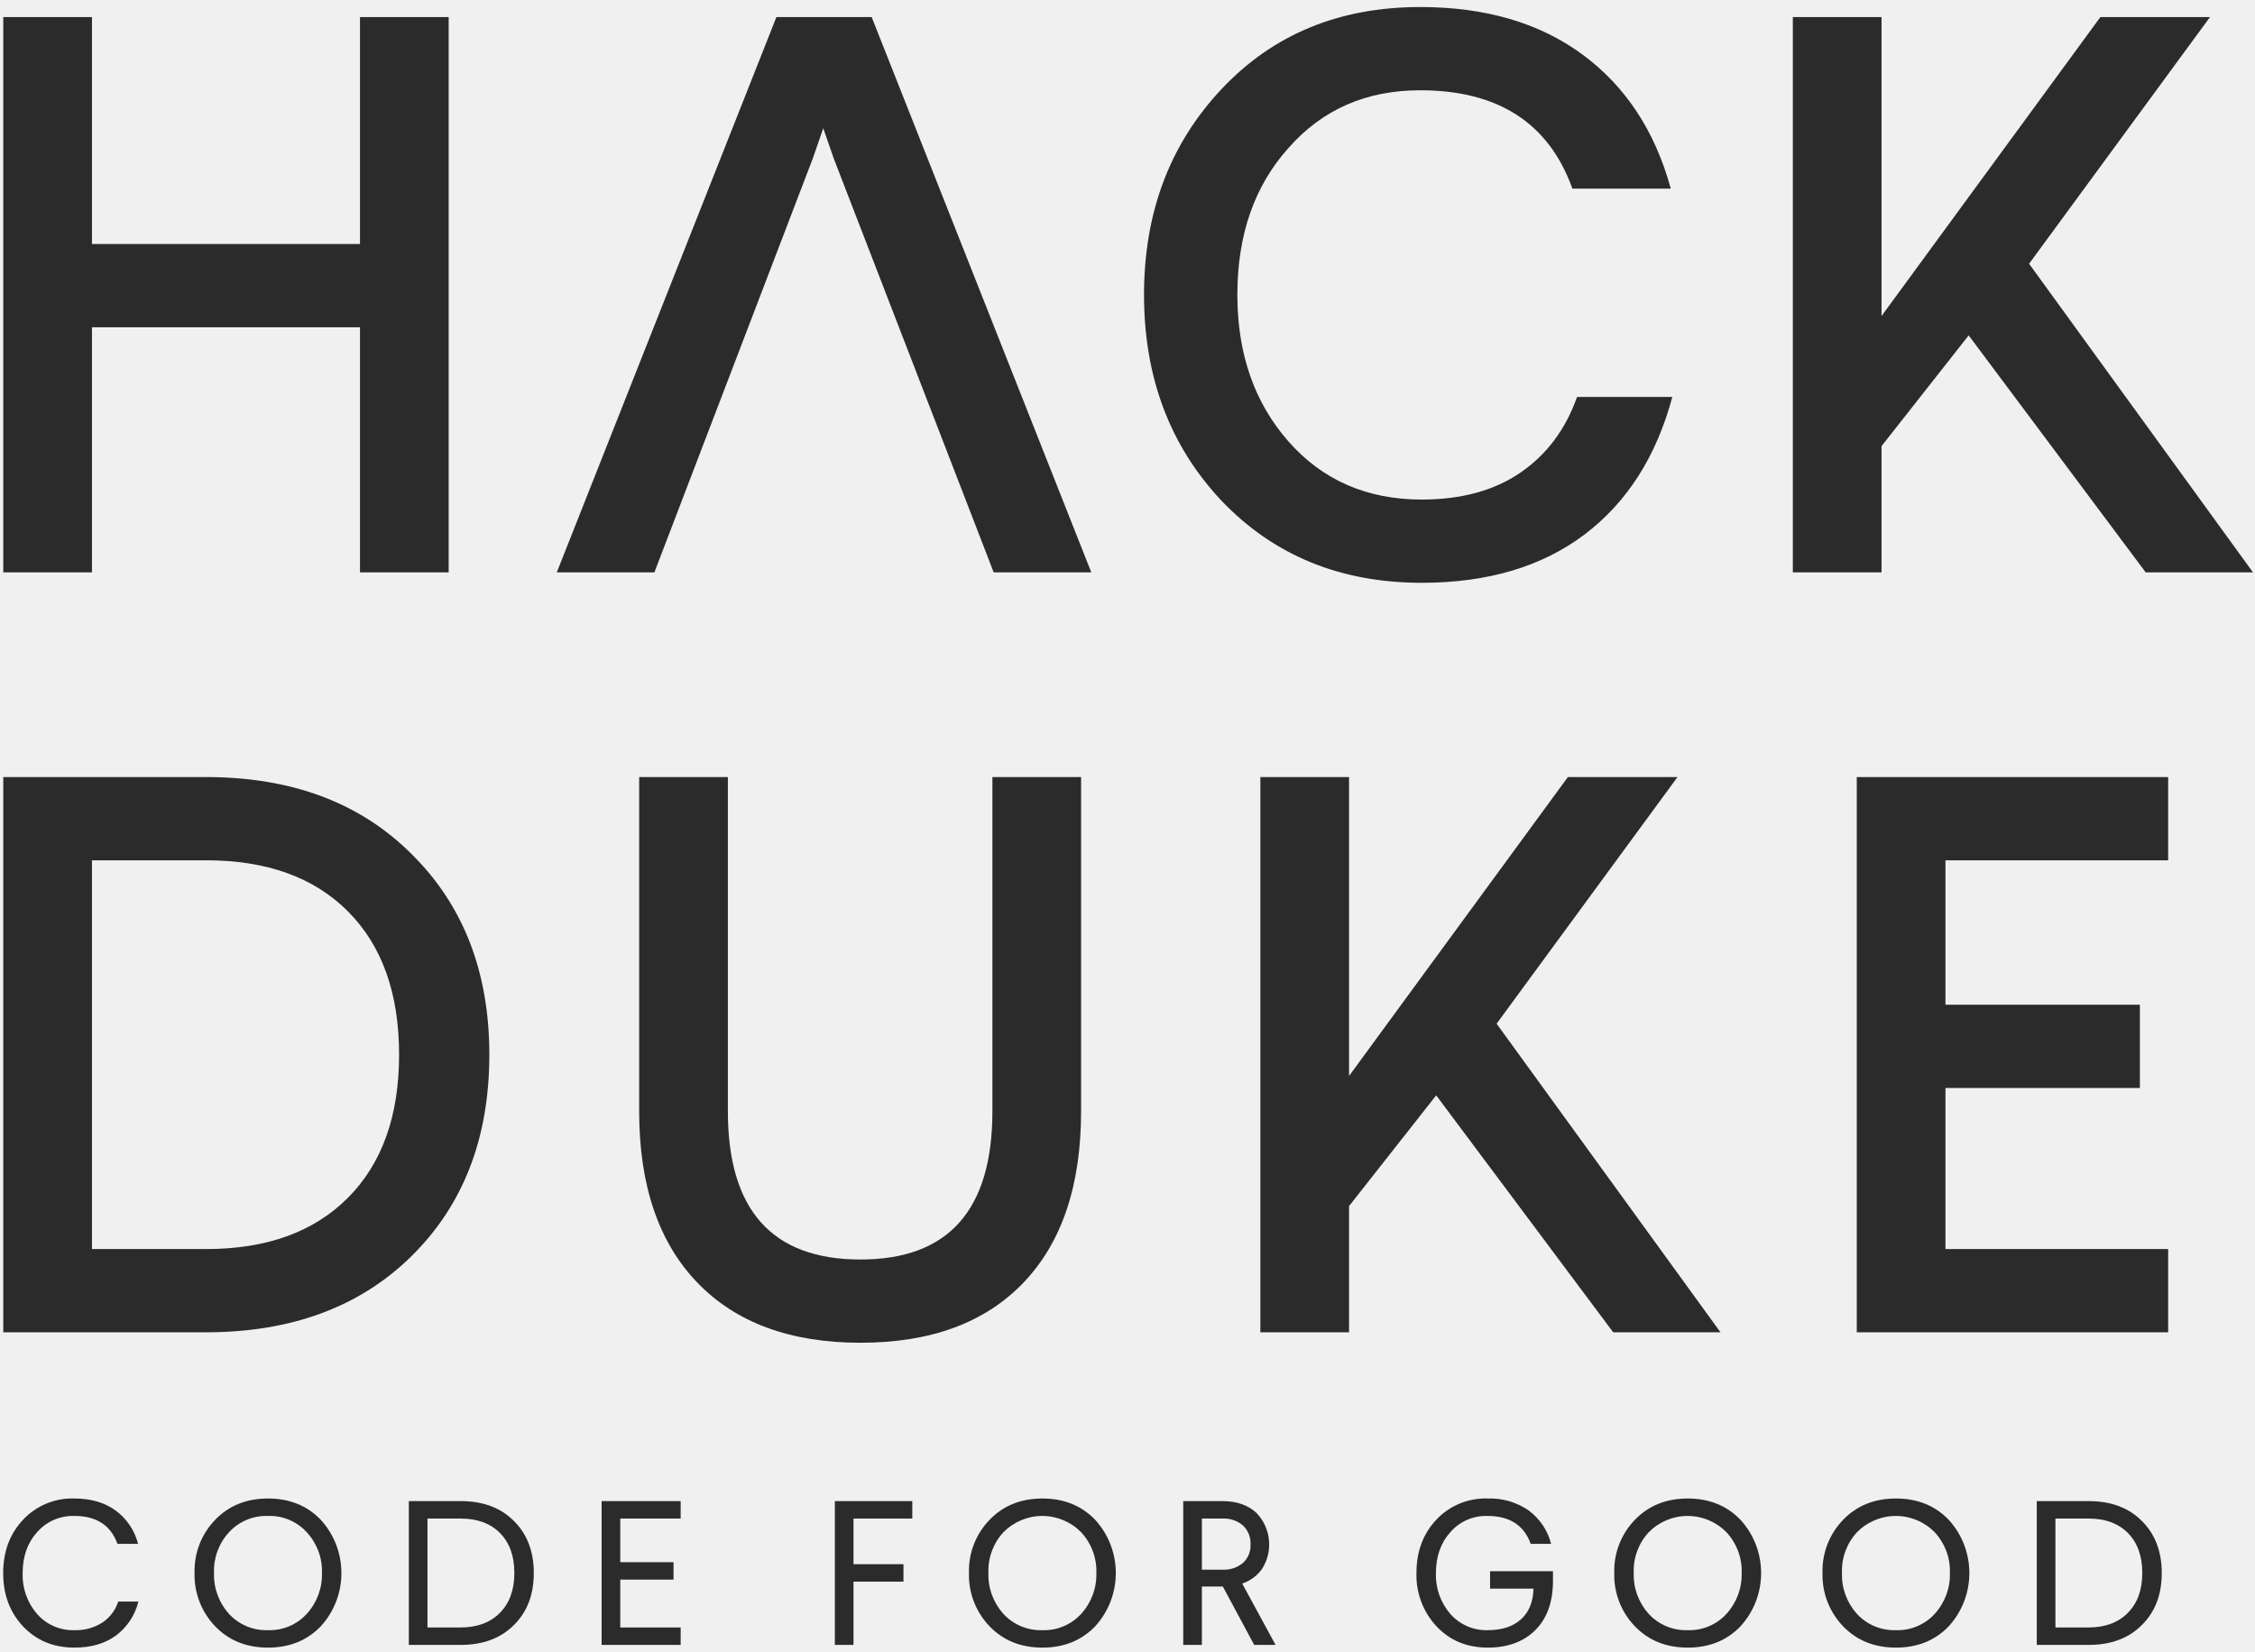
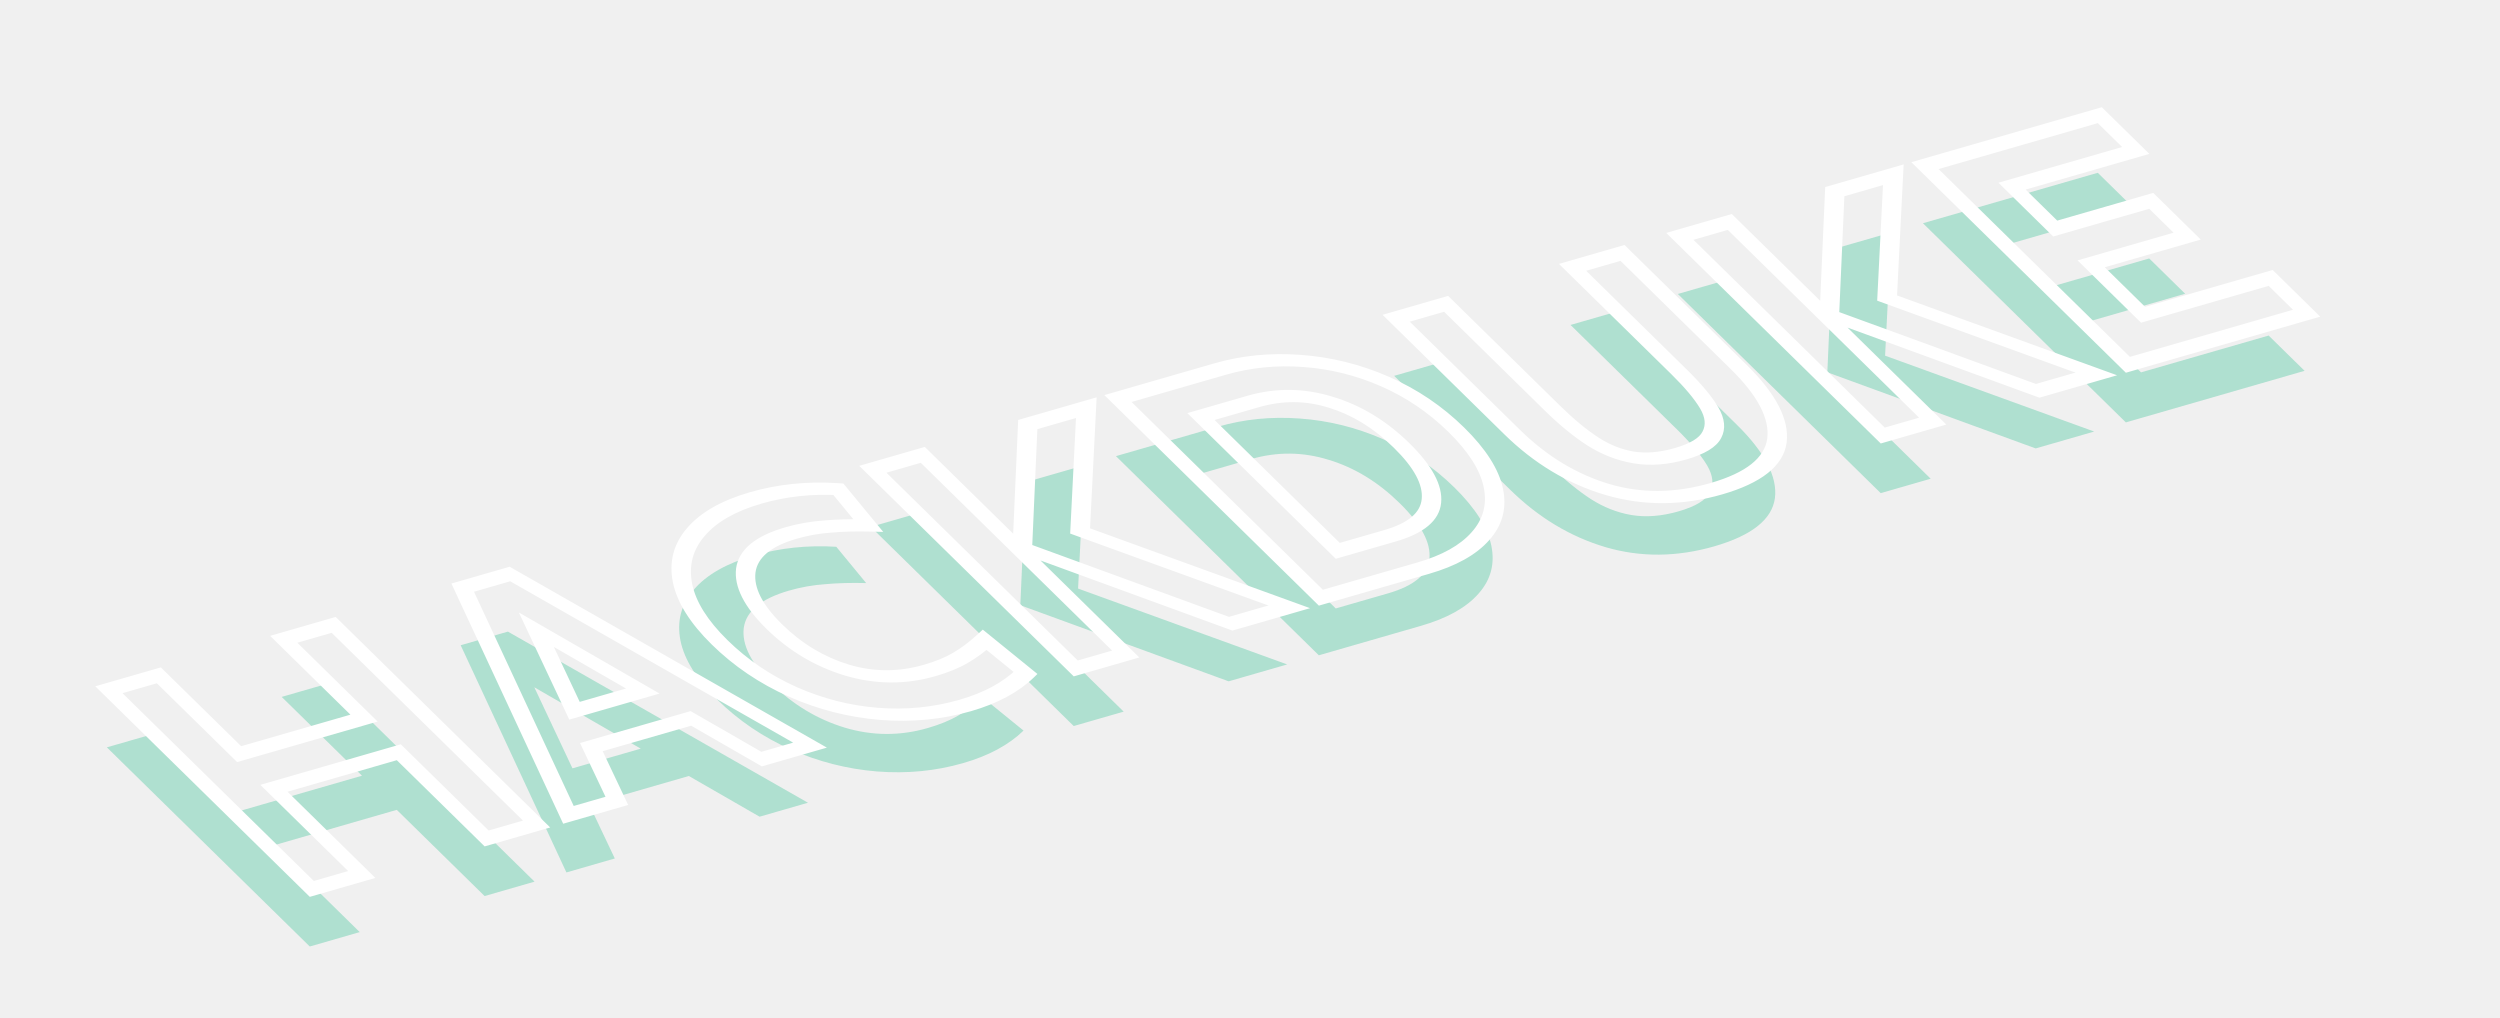
- <svg xmlns="http://www.w3.org/2000/svg" viewBox="0 0 711.397 521.31">
-   <defs>
-     <style>.a{fill:#2b2b2b;}</style>
-   </defs>
-   <path class="a" d="M7.297,513.25Q1,506.574,1,496.4t6.297-16.851a21.2,21.2,0,0,1,16.138-6.677q7.785,0,12.99,3.75a18.885,18.885,0,0,1,7.136,10.553H37.043q-3.165-8.796-13.544-8.797h-.064a14.989,14.989,0,0,0-11.74,5.126q-4.526,5.001-4.557,12.88a18.748,18.748,0,0,0,4.541,12.91,15.044,15.044,0,0,0,11.819,5.127,15.389,15.389,0,0,0,8.813-2.405,12.629,12.629,0,0,0,4.984-6.613h6.36a19.011,19.011,0,0,1-7.136,10.759q-5.205,3.766-13.021,3.766Q13.595,519.927,7.297,513.25Z" />
-   <path class="a" d="M61.379,496.321a23.114,23.114,0,0,1,6.55-16.771q6.456-6.677,16.645-6.677,10.094,0,16.582,6.677a24.949,24.949,0,0,1,0,33.701q-6.488,6.677-16.582,6.677-10.19,0-16.645-6.677A23.315,23.315,0,0,1,61.379,496.321Zm6.139.016a18.363,18.363,0,0,0,4.73,12.958,15.995,15.995,0,0,0,12.326,5.127,15.798,15.798,0,0,0,12.183-5.127,18.352,18.352,0,0,0,4.81-12.974,17.937,17.937,0,0,0-4.81-12.816,15.801,15.801,0,0,0-12.183-5.126,15.947,15.947,0,0,0-12.31,5.126A17.881,17.881,0,0,0,67.519,496.336Z" />
-   <path class="a" d="M128.974,519.073v-45.378h16.368q10.531,0,16.748,6.234,6.312,6.234,6.312,16.471T162.09,512.838q-6.249,6.236-16.748,6.234Zm5.886-5.506h10.443q7.847,0,12.404-4.604t4.557-12.578q0-8.038-4.525-12.61t-12.436-4.572H134.86Z" />
-   <path class="a" d="M189.796,519.073v-45.378h24.936v5.507h-19.05v13.765h16.803v5.506H195.682v15.095h19.05v5.506Z" />
-   <path class="a" d="M263.374,519.073v-45.378h24.429v5.507H269.26v14.397h15.759v5.506H269.26v19.968Z" />
-   <path class="a" d="M305.685,496.321a23.114,23.114,0,0,1,6.55-16.771q6.455-6.677,16.645-6.677,10.094,0,16.581,6.677a24.949,24.949,0,0,1,0,33.701q-6.488,6.677-16.581,6.677-10.19,0-16.645-6.677A23.315,23.315,0,0,1,305.685,496.321Zm6.139.016a18.364,18.364,0,0,0,4.731,12.958,15.995,15.995,0,0,0,12.326,5.127,15.798,15.798,0,0,0,12.183-5.127,18.353,18.353,0,0,0,4.81-12.974,17.938,17.938,0,0,0-4.81-12.816,17.191,17.191,0,0,0-24.493,0A17.881,17.881,0,0,0,311.824,496.336Z" />
-   <path class="a" d="M373.279,519.073v-45.378h12.329q6.779,0,10.784,3.734a14.353,14.353,0,0,1,1.768,17.642,12.443,12.443,0,0,1-6.274,4.636l10.519,19.366h-6.74l-9.886-18.417H379.165v18.417Zm5.886-23.733h6.486a9.354,9.354,0,0,0,6.472-2.136,7.394,7.394,0,0,0,2.389-5.807,7.738,7.738,0,0,0-2.389-6.013,9.228,9.228,0,0,0-6.472-2.183H379.165Z" />
-   <path class="a" d="M446.856,496.384q0-10.19,6.297-16.851a21.229,21.229,0,0,1,16.139-6.661,21.489,21.489,0,0,1,12.935,3.75,18.881,18.881,0,0,1,7.105,10.553h-6.433q-3.165-8.796-13.639-8.797h-.063a14.825,14.825,0,0,0-11.646,5.126q-4.525,5.001-4.557,12.88a18.751,18.751,0,0,0,4.541,12.91,15.118,15.118,0,0,0,11.883,5.127q6.551,0,10.363-3.37t4.003-9.73H470.083V495.814h19.841v3.038q0,9.905-5.48,15.474-5.544,5.571-15.024,5.602-9.905,0-16.202-6.677A23.615,23.615,0,0,1,446.856,496.384Z" />
-   <path class="a" d="M509.262,496.321a23.112,23.112,0,0,1,6.551-16.771q6.456-6.677,16.645-6.677,10.094,0,16.581,6.677a24.947,24.947,0,0,1,0,33.701q-6.486,6.677-16.581,6.677-10.189,0-16.645-6.677A23.313,23.313,0,0,1,509.262,496.321Zm6.139.016a18.362,18.362,0,0,0,4.731,12.958,15.992,15.992,0,0,0,12.325,5.127,15.796,15.796,0,0,0,12.183-5.127,18.349,18.349,0,0,0,4.811-12.974,17.934,17.934,0,0,0-4.811-12.816,17.191,17.191,0,0,0-24.492,0A17.883,17.883,0,0,0,515.4,496.336Z" />
-   <path class="a" d="M574.957,496.321a23.112,23.112,0,0,1,6.551-16.771q6.456-6.677,16.645-6.677,10.094,0,16.581,6.677a24.947,24.947,0,0,1,0,33.701q-6.486,6.677-16.581,6.677-10.189,0-16.645-6.677A23.313,23.313,0,0,1,574.957,496.321Zm6.139.016a18.362,18.362,0,0,0,4.731,12.958,15.992,15.992,0,0,0,12.325,5.127,15.796,15.796,0,0,0,12.183-5.127,18.349,18.349,0,0,0,4.81-12.974,17.934,17.934,0,0,0-4.81-12.816,17.191,17.191,0,0,0-24.492,0A17.883,17.883,0,0,0,581.096,496.336Z" />
-   <path class="a" d="M642.552,519.073v-45.378h16.367q10.531,0,16.748,6.234Q681.98,486.164,681.98,496.4t-6.312,16.439q-6.249,6.236-16.748,6.234Zm5.886-5.506H658.88q7.847,0,12.404-4.604t4.557-12.578q0-8.038-4.525-12.61T658.88,479.202H648.438Z" />
-   <path class="a" d="M1.029,180.612V5.395H29.01V76.997h84.554V5.395h27.981V180.612H113.564V103.268H29.01v77.345Z" />
-   <path class="a" d="M263.019,49.994,259.72,40.463l-3.299,9.531L206.446,180.612H175.655L244.935,5.395h30.059l69.28,175.217H313.482Z" />
-   <path class="a" d="M360.911,93.003q0-38.976,24.561-65.004Q409.785,2.22,448.03,2.218q30.914,0,51.258,15.029,20.347,15.029,27.799,42.277H496.05Q484.932,28.49,448.03,28.488q-25.538,0-41.543,18.206-16.128,17.962-16.129,46.309,0,27.982,16.129,46.31T448.52,157.641q18.814,0,31.219-8.553,12.398-8.551,17.777-23.827h30.059q-7.576,28.225-27.736,43.438-20.162,15.212-51.318,15.212-38.37,0-63.049-25.781Q360.909,132.104,360.911,93.003Z" />
-   <path class="a" d="M565.595,180.612V5.395h27.982V99.724L662.612,5.395h34.579L640.13,83.228l70.624,97.384H676.908l-55.84-74.779-27.492,34.946v39.833Z" />
-   <path class="a" d="M1.029,420.426V245.209H64.954q40.622,0,64.899,24.315,24.519,24.193,24.521,63.294,0,39.346-24.521,63.537-24.399,24.073-64.899,24.071ZM29.01,394.156H65.055q28.592,0,44.721-16.19t16.129-45.148q0-28.959-16.068-45.148t-44.782-16.19H29.01Z" />
-   <path class="a" d="M201.642,350.657V245.209H229.623V350.657q0,46.8,41.849,46.798,41.605,0,41.605-46.798V245.209h27.981V350.657q0,35.07-18.15,54.068-18.151,19-51.435,19-33.283,0-51.558-19.061T201.642,350.657Z" />
-   <path class="a" d="M397.611,420.426V245.209h27.982v94.329l69.036-94.329H529.208l-57.062,77.834,70.624,97.384H508.925l-55.84-74.779-27.492,34.946v39.833Z" />
-   <path class="a" d="M585.762,420.426V245.209H684v26.27H613.742v45.576H675.08v26.27H613.742v50.83H684v26.27Z" />
+ <svg xmlns="http://www.w3.org/2000/svg" width="1231" height="501" viewBox="0 0 1231 501" fill="none">
+   <path d="M52.62 367.994L77.217 360.896L116.754 399.703L178.244 381.957L138.707 343.15L163.303 336.052L263.217 434.12L238.62 441.218L195.372 398.769L133.882 416.515L177.13 458.964L152.534 466.063L52.62 367.994ZM339.182 382.102L290.182 396.244L302.73 422.716L278.903 429.593L226.837 317.716L250.088 311.006L397.849 395.266L374.021 402.142L339.182 382.102ZM315.51 368.63L263.109 338.43L281.882 378.335L315.51 368.63ZM474.293 375.742C460.714 379.661 446.531 381.035 431.744 379.863C417.086 378.655 402.973 375.054 389.405 369.059C375.743 362.97 363.725 354.836 353.354 344.655C343.077 334.568 336.983 324.845 335.073 315.486C333.197 305.996 335.369 297.634 341.592 290.4C347.848 283.035 357.701 277.411 371.152 273.529C384.091 269.795 397.635 268.364 411.785 269.236L426.508 287.104C419.191 286.919 412.495 287.099 406.419 287.644C400.377 288.059 394.409 289.116 388.516 290.817C374.809 294.773 367.38 300.905 366.23 309.214C365.209 317.485 369.884 326.711 380.256 336.892C390.628 347.072 402.541 354.209 415.995 358.303C429.577 362.36 443.158 362.429 456.737 358.51C462.758 356.773 467.791 354.716 471.835 352.34C476.008 349.927 480.025 346.955 483.887 343.423L503.99 359.739C496.746 366.785 486.847 372.119 474.293 375.742ZM428.787 259.434L453.384 252.336L553.297 350.404L528.701 357.502L428.787 259.434ZM502.407 298.013L505.074 237.418L533.898 229.1L530.847 289.806L633.811 327.168L604.987 335.486L502.407 298.013ZM549.485 224.601L599.83 210.072C612.641 206.375 626.041 205.046 640.029 206.085C654.146 207.087 667.782 210.464 680.935 216.215C694.089 221.967 705.805 229.887 716.081 239.974C726.358 250.061 732.437 259.607 734.318 268.612C736.198 277.617 734.077 285.541 727.953 292.385C721.957 299.191 712.554 304.443 699.744 308.14L649.398 322.669L549.485 224.601ZM683.472 292.169C696.283 288.472 703.069 282.767 703.831 275.054C704.625 267.21 699.742 258.105 689.179 247.737C678.617 237.37 666.991 230.271 654.302 226.44C641.646 222.478 628.913 222.346 616.102 226.043L590.353 233.474L657.723 299.6L683.472 292.169ZM844.11 269.015C825.663 274.338 807.814 274.474 790.565 269.42C773.22 264.274 757.554 254.836 743.566 241.106L686.473 185.067L711.069 177.969L763.452 229.385C770.398 236.203 777.035 241.66 783.363 245.756C789.596 249.758 796.239 252.373 803.292 253.601C810.473 254.792 818.227 254.186 826.554 251.783C834.881 249.379 840.001 246.27 841.916 242.454C843.958 238.602 843.529 234.193 840.626 229.23C837.629 224.173 832.657 218.235 825.711 211.417L773.328 160.001L797.924 152.903L855.017 208.942C869.005 222.671 875.32 234.808 873.961 245.352C872.507 255.803 862.557 263.691 844.11 269.015ZM826.159 144.754L850.756 137.656L950.669 235.724L926.073 242.822L826.159 144.754ZM899.779 183.333L902.446 122.738L931.27 114.42L928.218 175.126L1031.18 212.488L1002.36 220.806L899.779 183.333ZM946.857 109.921L1032.94 85.077L1050.64 102.449L989.729 120.029L1011 140.903L1058.27 127.261L1075.97 144.633L1028.69 158.275L1054.24 183.353L1117.08 165.219L1134.78 182.591L1046.77 207.99L946.857 109.921Z" fill="#AFE0D0" />
+   <path d="M53.62 339.631L50.766 336.829L46.923 337.938L49.777 340.74L53.62 339.631ZM78.217 332.532L82.06 331.423L79.205 328.621L75.362 329.73L78.217 332.532ZM117.754 371.339L113.911 372.448L116.765 375.25L120.608 374.141L117.754 371.339ZM179.244 353.593L182.099 356.395L185.942 355.286L183.087 352.484L179.244 353.593ZM139.707 314.786L136.852 311.984L133.009 313.093L135.864 315.895L139.707 314.786ZM164.303 307.688L168.146 306.579L165.292 303.777L161.449 304.886L164.303 307.688ZM264.217 405.756L267.071 408.558L270.914 407.449L268.06 404.647L264.217 405.756ZM239.62 412.854L235.777 413.964L238.632 416.766L242.475 415.656L239.62 412.854ZM196.372 370.405L200.215 369.296L197.361 366.494L193.518 367.603L196.372 370.405ZM134.882 388.151L132.027 385.349L128.184 386.458L131.039 389.26L134.882 388.151ZM178.13 430.6L180.984 433.402L184.828 432.293L181.973 429.491L178.13 430.6ZM153.534 437.699L149.69 438.808L152.545 441.61L156.388 440.501L153.534 437.699ZM56.475 342.433L81.071 335.334L75.362 329.73L50.766 336.829L56.475 342.433ZM74.374 333.641L113.911 372.448L121.597 370.23L82.06 331.423L74.374 333.641ZM120.608 374.141L182.099 356.395L176.39 350.791L114.899 368.537L120.608 374.141ZM183.087 352.484L143.55 313.677L135.864 315.895L175.401 354.702L183.087 352.484ZM142.562 317.588L167.158 310.49L161.449 304.886L136.852 311.984L142.562 317.588ZM160.46 308.797L260.373 406.865L268.06 404.647L168.146 306.579L160.46 308.797ZM261.362 402.954L236.766 410.053L242.475 415.656L267.071 408.558L261.362 402.954ZM243.463 411.745L200.215 369.296L192.529 371.514L235.777 413.964L243.463 411.745ZM193.518 367.603L132.027 385.349L137.736 390.953L199.227 373.207L193.518 367.603ZM131.039 389.26L174.287 431.709L181.973 429.491L138.725 387.042L131.039 389.26ZM175.275 427.798L150.679 434.897L156.388 440.501L180.984 433.402L175.275 427.798ZM157.377 436.59L57.464 338.521L49.777 340.74L149.69 438.808L157.377 436.59ZM340.182 353.739L342.869 351.767L340.056 350.149L337.328 350.937L340.182 353.739ZM291.182 367.88L288.327 365.078L285.599 365.865L286.612 368.003L291.182 367.88ZM303.73 394.353L306.585 397.154L309.313 396.367L308.3 394.23L303.73 394.353ZM279.903 401.229L275.325 401.335L277.311 405.603L282.758 404.031L279.903 401.229ZM227.837 289.352L224.982 286.55L222.27 287.333L223.259 289.458L227.837 289.352ZM251.088 282.642L253.752 280.658L250.945 279.058L248.233 279.84L251.088 282.642ZM398.849 366.902L401.703 369.704L407.149 368.132L401.513 364.918L398.849 366.902ZM375.021 373.778L372.335 375.75L375.148 377.368L377.876 376.58L375.021 373.778ZM316.51 340.266L319.364 343.068L324.771 341.508L319.201 338.298L316.51 340.266ZM264.109 310.066L266.8 308.098L255.488 301.579L259.536 310.182L264.109 310.066ZM282.882 349.971L278.309 350.087L280.31 354.339L285.737 352.773L282.882 349.971ZM337.328 350.937L288.327 365.078L294.037 370.682L343.037 356.541L337.328 350.937ZM286.612 368.003L299.161 394.475L308.3 394.23L295.752 367.757L286.612 368.003ZM300.876 391.551L277.048 398.427L282.758 404.031L306.585 397.154L300.876 391.551ZM284.481 401.123L232.415 289.246L223.259 289.458L275.325 401.335L284.481 401.123ZM230.692 292.154L253.943 285.444L248.233 279.84L224.982 286.55L230.692 292.154ZM248.424 284.626L396.184 368.886L401.513 364.918L253.752 280.658L248.424 284.626ZM395.994 364.1L372.166 370.976L377.876 376.58L401.703 369.704L395.994 364.1ZM377.708 371.807L342.869 351.767L337.496 355.71L372.335 375.75L377.708 371.807ZM319.201 338.298L266.8 308.098L261.417 312.035L313.818 342.234L319.201 338.298ZM259.536 310.182L278.309 350.087L287.455 349.855L268.682 309.95L259.536 310.182ZM285.737 352.773L319.364 343.068L313.655 337.464L280.027 347.169L285.737 352.773ZM432.744 351.5L433.373 354.488L433.386 354.489L433.398 354.49L432.744 351.5ZM390.405 340.695L388.387 343.005L388.399 343.01L388.41 343.015L390.405 340.695ZM336.074 287.122L331.323 286.707L331.324 286.713L331.325 286.719L336.074 287.122ZM342.592 262.036L346.944 263.959L346.948 263.954L346.952 263.949L342.592 262.036ZM412.785 240.872L416.928 240.09L415.267 238.074L411.997 237.873L412.785 240.872ZM427.508 258.74L428.566 261.752L434.909 261.912L431.651 257.958L427.508 258.74ZM407.419 259.28L409.124 262.278L409.191 262.274L409.257 262.268L407.419 259.28ZM367.23 280.85L362.459 279.833L362.457 279.845L362.456 279.858L367.23 280.85ZM416.995 329.939L415.911 332.598L415.932 332.604L415.952 332.61L416.995 329.939ZM472.835 323.976L469.134 321.527L469.124 321.532L469.115 321.538L472.835 323.976ZM484.887 315.059L488.379 313.638L483.921 310.02L480.717 312.949L484.887 315.059ZM504.99 331.375L509.211 333.437L510.832 331.86L508.483 329.954L504.99 331.375ZM472.438 344.576C459.418 348.334 445.978 349.61 432.091 348.51L433.398 354.49C449.084 355.732 464.01 354.26 478.148 350.18L472.438 344.576ZM432.115 348.512C418.36 347.378 405.157 344.011 392.401 338.374L388.41 343.015C402.789 349.369 417.811 353.205 433.373 354.488L432.115 348.512ZM392.423 338.384C379.588 332.665 368.167 324.969 358.197 315.182L350.51 317.401C361.284 327.975 373.897 336.548 388.387 343.005L392.423 338.384ZM358.197 315.182C348.335 305.503 342.613 296.301 340.822 287.526L331.325 286.719C333.354 296.661 339.818 306.906 350.51 317.401L358.197 315.182ZM340.824 287.538C339.055 278.591 341.099 270.753 346.944 263.959L338.241 260.113C331.64 267.787 329.338 276.674 331.323 286.707L340.824 287.538ZM346.952 263.949C352.837 257.02 362.136 251.682 375.007 247.968L369.297 242.364C355.265 246.413 344.858 252.322 338.232 260.123L346.952 263.949ZM375.007 247.968C387.412 244.387 400.26 243.051 413.572 243.872L411.997 237.873C397.01 236.949 382.769 238.476 369.297 242.364L375.007 247.968ZM408.641 241.655L423.364 259.523L431.651 257.958L416.928 240.09L408.641 241.655ZM426.45 255.729C418.903 255.539 411.942 255.723 405.582 256.293L409.257 262.268C415.048 261.748 421.479 261.573 428.566 261.752L426.45 255.729ZM405.715 256.283C399.211 256.729 392.86 257.862 386.661 259.651L392.371 265.255C397.958 263.643 403.543 262.661 409.124 262.278L405.715 256.283ZM386.661 259.651C372.111 263.85 363.746 270.533 362.459 279.833L372.002 281.866C373.014 274.549 379.507 268.967 392.371 265.255L386.661 259.651ZM362.456 279.858C361.33 288.97 366.532 298.958 377.412 309.637L385.099 307.419C375.235 297.737 371.087 289.273 372.005 281.842L362.456 279.858ZM377.412 309.637C388.28 320.304 401.089 328.088 415.911 332.598L418.078 327.281C405.992 323.603 394.975 317.112 385.099 307.419L377.412 309.637ZM415.952 332.61C431.182 337.159 446.158 337.114 460.592 332.948L454.882 327.344C442.157 331.017 429.972 330.833 418.037 327.268L415.952 332.61ZM460.592 332.948C466.882 331.133 472.22 328.961 476.555 326.415L469.115 321.538C465.361 323.743 460.633 325.685 454.882 327.344L460.592 332.948ZM476.537 326.425C480.915 323.894 485.084 320.802 489.056 317.169L480.717 312.949C476.966 316.38 473.101 319.233 469.134 321.527L476.537 326.425ZM481.394 316.481L501.498 332.796L508.483 329.954L488.379 313.638L481.394 316.481ZM500.77 329.313C493.865 336.029 484.437 341.114 472.438 344.576L478.148 350.18C491.257 346.397 501.628 340.813 509.211 333.437L500.77 329.313ZM429.787 231.07L426.933 228.268L423.09 229.378L425.944 232.179L429.787 231.07ZM454.384 223.972L458.227 222.863L455.372 220.061L451.529 221.17L454.384 223.972ZM554.297 322.04L557.151 324.842L560.995 323.733L558.14 320.931L554.297 322.04ZM529.701 329.138L525.857 330.248L528.712 333.05L532.555 331.94L529.701 329.138ZM503.407 269.65L498.621 268.792L498.527 270.934L501.896 272.165L503.407 269.65ZM506.074 209.054L503.219 206.252L501.35 206.792L501.288 208.197L506.074 209.054ZM534.898 200.736L539.683 201.604L539.983 195.643L532.043 197.934L534.898 200.736ZM531.847 261.442L527.061 260.574L526.953 262.73L530.352 263.963L531.847 261.442ZM634.811 298.804L637.666 301.606L645.08 299.466L636.306 296.283L634.811 298.804ZM605.987 307.122L604.476 309.638L606.841 310.502L608.842 309.924L605.987 307.122ZM432.642 233.872L457.238 226.774L451.529 221.17L426.933 228.268L432.642 233.872ZM450.541 225.081L550.454 323.149L558.14 320.931L458.227 222.863L450.541 225.081ZM551.442 319.238L526.846 326.337L532.555 331.94L557.151 324.842L551.442 319.238ZM533.544 328.029L433.631 229.961L425.944 232.179L525.857 330.248L533.544 328.029ZM508.193 270.507L510.86 209.912L501.288 208.197L498.621 268.792L508.193 270.507ZM508.929 211.856L537.752 203.538L532.043 197.934L503.219 206.252L508.929 211.856ZM530.113 199.868L527.061 260.574L536.632 262.31L539.683 201.604L530.113 199.868ZM530.352 263.963L633.316 301.325L636.306 296.283L533.341 258.921L530.352 263.963ZM631.956 296.002L603.133 304.32L608.842 309.924L637.666 301.606L631.956 296.002ZM607.499 304.607L504.919 267.134L501.896 272.165L604.476 309.638L607.499 304.607ZM550.485 196.237L547.63 193.436L543.787 194.545L546.642 197.347L550.485 196.237ZM641.029 177.721L641.721 180.714L641.733 180.715L641.746 180.716L641.029 177.721ZM681.935 187.852L683.904 185.519L681.935 187.852ZM735.318 240.248L740.064 240.642L735.318 240.248ZM728.953 264.021L724.628 262.068L724.623 262.074L724.617 262.08L728.953 264.021ZM650.398 294.306L646.555 295.415L649.41 298.217L653.253 297.108L650.398 294.306ZM704.831 246.69L700.052 245.735L700.052 245.739L704.831 246.69ZM655.302 198.076L654.155 200.715L654.196 200.728L654.236 200.74L655.302 198.076ZM591.353 205.11L588.498 202.308L584.655 203.417L587.51 206.219L591.353 205.11ZM658.723 271.236L654.88 272.345L657.734 275.147L661.578 274.038L658.723 271.236ZM553.34 199.039L603.685 184.51L597.976 178.906L547.63 193.436L553.34 199.039ZM603.685 184.51C615.943 180.972 628.612 179.74 641.721 180.714L640.338 174.728C625.469 173.624 611.339 175.049 597.976 178.906L603.685 184.51ZM641.746 180.716C654.94 181.652 667.644 184.796 679.967 190.184L683.904 185.519C669.919 179.404 655.352 175.794 640.313 174.726L641.746 180.716ZM679.967 190.184C692.246 195.553 703.353 203.016 713.238 212.719L720.925 210.501C710.256 200.029 697.933 191.654 683.904 185.519L679.967 190.184ZM713.238 212.719C723.123 222.421 728.816 231.448 730.571 239.854L740.064 240.642C738.058 231.038 731.593 220.972 720.925 210.501L713.238 212.719ZM730.571 239.854C732.333 248.29 730.352 255.671 724.628 262.068L733.278 265.974C739.801 258.684 742.064 250.217 740.064 240.642L730.571 239.854ZM724.617 262.08C718.999 268.458 710.147 273.437 697.889 276.974L703.598 282.578C716.962 278.721 726.915 273.197 733.288 265.962L724.617 262.08ZM697.889 276.974L647.544 291.504L653.253 297.108L703.598 282.578L697.889 276.974ZM654.241 293.196L554.328 195.128L546.642 197.347L646.555 295.415L654.241 293.196ZM687.327 266.607C700.981 262.666 708.745 256.395 709.61 247.64L700.052 245.739C699.393 252.411 693.584 257.55 681.617 261.003L687.327 266.607ZM709.609 247.645C710.493 238.925 705.022 229.061 694.023 218.265L686.336 220.483C696.461 230.421 700.758 238.767 700.052 245.735L709.609 247.645ZM694.023 218.265C683.026 207.471 670.515 199.683 656.369 195.412L654.236 200.74C665.468 204.131 676.208 210.542 686.336 220.483L694.023 218.265ZM656.449 195.437C642.097 190.945 627.923 190.931 614.247 194.877L619.957 200.481C631.903 197.034 643.195 197.284 654.155 200.715L656.449 195.437ZM614.247 194.877L588.498 202.308L594.208 207.912L619.957 200.481L614.247 194.877ZM587.51 206.219L654.88 272.345L662.566 270.127L595.196 204.001L587.51 206.219ZM661.578 274.038L687.327 266.607L681.617 261.003L655.868 268.434L661.578 274.038ZM791.565 241.057L790.536 243.732L790.55 243.736L790.564 243.74L791.565 241.057ZM687.473 156.703L684.618 153.902L680.775 155.011L683.629 157.813L687.473 156.703ZM712.069 149.605L715.912 148.496L713.057 145.694L709.214 146.803L712.069 149.605ZM784.363 217.392L781.381 219.182L781.39 219.189L781.4 219.195L784.363 217.392ZM804.292 225.237L804.205 228.133L804.237 228.139L804.27 228.144L804.292 225.237ZM842.916 214.091L838.326 212.514L838.317 212.532L838.308 212.549L842.916 214.091ZM841.626 200.866L846.082 200.528L846.078 200.52L846.073 200.512L841.626 200.866ZM774.328 131.637L771.473 128.835L767.63 129.945L770.485 132.746L774.328 131.637ZM798.924 124.539L802.767 123.43L799.913 120.628L796.07 121.737L798.924 124.539ZM874.961 216.989L879.732 218.006L879.734 217.998L879.735 217.989L874.961 216.989ZM842.255 237.849C824.557 242.956 808.089 242.921 792.565 238.373L790.564 243.74C809.54 249.299 828.768 248.993 847.965 243.453L842.255 237.849ZM792.593 238.381C776.695 233.664 761.933 224.907 748.409 211.633L740.723 213.852C755.174 228.036 771.745 238.156 790.536 243.732L792.593 238.381ZM748.409 211.633L691.316 155.594L683.629 157.813L740.723 213.852L748.409 211.633ZM690.327 159.505L714.924 152.407L709.214 146.803L684.618 153.902L690.327 159.505ZM708.226 150.714L760.609 202.13L768.295 199.912L715.912 148.496L708.226 150.714ZM760.609 202.13C767.704 209.094 774.621 214.807 781.381 219.182L787.346 215.601C781.45 211.785 775.093 206.584 768.295 199.912L760.609 202.13ZM781.4 219.195C788.346 223.655 795.978 226.701 804.205 228.133L804.379 222.341C798.501 221.318 792.846 219.133 787.327 215.589L781.4 219.195ZM804.27 228.144C812.857 229.568 821.606 228.761 830.408 226.221L824.699 220.617C816.847 222.883 810.089 223.288 804.314 222.33L804.27 228.144ZM830.408 226.221C839.201 223.683 845.214 220.234 847.523 215.632L838.308 212.549C836.788 215.579 832.561 218.348 824.699 220.617L830.408 226.221ZM847.505 215.667C849.884 211.181 849.331 206.085 846.082 200.528L837.171 201.204C839.726 205.574 840.033 209.295 838.326 212.514L847.505 215.667ZM846.073 200.512C842.871 195.11 837.649 188.908 830.554 181.944L822.868 184.162C829.665 190.834 834.387 196.507 837.18 201.219L846.073 200.512ZM830.554 181.944L778.171 130.528L770.485 132.746L822.868 184.162L830.554 181.944ZM777.183 134.439L801.779 127.341L796.07 121.737L771.473 128.835L777.183 134.439ZM795.081 125.648L852.174 181.687L859.861 179.469L802.767 123.43L795.081 125.648ZM852.174 181.687C865.698 194.961 871.433 206.323 870.188 215.988L879.735 217.989C881.207 206.566 874.312 193.654 859.861 179.469L852.174 181.687ZM870.19 215.971C868.882 225.376 859.953 232.741 842.255 237.849L847.965 243.453C867.161 237.913 878.133 229.503 879.732 218.006L870.19 215.971ZM827.159 116.39L824.305 113.588L820.462 114.698L823.316 117.5L827.159 116.39ZM851.756 109.292L855.599 108.183L852.744 105.381L848.901 106.49L851.756 109.292ZM951.669 207.36L954.523 210.162L958.367 209.053L955.512 206.251L951.669 207.36ZM927.073 214.459L923.229 215.568L926.084 218.37L929.927 217.26L927.073 214.459ZM900.779 154.97L895.993 154.112L895.899 156.255L899.268 157.485L900.779 154.97ZM903.446 94.374L900.591 91.573L898.722 92.112L898.66 93.517L903.446 94.374ZM932.27 86.056L937.055 86.924L937.355 80.963L929.415 83.254L932.27 86.056ZM929.218 146.762L924.433 145.894L924.325 148.05L927.724 149.284L929.218 146.762ZM1032.18 184.124L1035.04 186.926L1042.45 184.786L1033.68 181.603L1032.18 184.124ZM1003.36 192.443L1001.85 194.958L1004.21 195.822L1006.21 195.244L1003.36 192.443ZM830.014 119.192L854.61 112.094L848.901 106.49L824.305 113.588L830.014 119.192ZM847.912 110.401L947.826 208.469L955.512 206.251L855.599 108.183L847.912 110.401ZM948.814 204.558L924.218 211.657L929.927 217.26L954.523 210.162L948.814 204.558ZM930.916 213.349L831.003 115.281L823.316 117.5L923.229 215.568L930.916 213.349ZM905.565 155.827L908.232 95.232L898.66 93.517L895.993 154.112L905.565 155.827ZM906.301 97.176L935.124 88.858L929.415 83.254L900.591 91.573L906.301 97.176ZM927.485 85.188L924.433 145.894L934.004 147.63L937.055 86.924L927.485 85.188ZM927.724 149.284L1030.69 186.646L1033.68 181.603L930.713 144.241L927.724 149.284ZM1029.33 181.322L1000.5 189.641L1006.21 195.244L1035.04 186.926L1029.33 181.322ZM1004.87 189.927L902.291 152.454L899.268 157.485L1001.85 194.958L1004.87 189.927ZM947.857 81.558L945.002 78.756L941.159 79.865L944.014 82.667L947.857 81.558ZM1033.94 56.713L1037.79 55.604L1034.93 52.802L1031.09 53.911L1033.94 56.713ZM1051.64 74.085L1054.5 76.887L1058.34 75.778L1055.49 72.976L1051.64 74.085ZM990.729 91.665L987.874 88.863L984.031 89.972L986.885 92.774L990.729 91.665ZM1012 112.539L1008.15 113.649L1011.01 116.45L1014.85 115.341L1012 112.539ZM1059.27 98.897L1063.11 97.788L1060.26 94.986L1056.41 96.095L1059.27 98.897ZM1076.97 116.269L1079.82 119.071L1083.66 117.962L1080.81 115.16L1076.97 116.269ZM1029.69 129.911L1026.84 127.11L1023 128.219L1025.85 131.021L1029.69 129.911ZM1055.24 154.989L1051.4 156.098L1054.26 158.9L1058.1 157.791L1055.24 154.989ZM1118.08 136.855L1121.92 135.746L1119.07 132.944L1115.22 134.053L1118.08 136.855ZM1135.78 154.227L1138.63 157.029L1142.48 155.92L1139.62 153.118L1135.78 154.227ZM1047.77 179.626L1043.93 180.735L1046.78 183.537L1050.62 182.428L1047.77 179.626ZM950.712 84.359L1036.8 59.515L1031.09 53.911L945.002 78.756L950.712 84.359ZM1030.1 57.822L1047.8 75.195L1055.49 72.976L1037.79 55.604L1030.1 57.822ZM1048.79 71.283L987.874 88.863L993.583 94.467L1054.5 76.887L1048.79 71.283ZM986.885 92.774L1008.15 113.649L1015.84 111.43L994.572 90.556L986.885 92.774ZM1014.85 115.341L1062.12 101.699L1056.41 96.095L1009.14 109.737L1014.85 115.341ZM1055.42 100.006L1073.12 117.378L1080.81 115.16L1063.11 97.788L1055.42 100.006ZM1074.11 113.467L1026.84 127.11L1032.55 132.713L1079.82 119.071L1074.11 113.467ZM1025.85 131.021L1051.4 156.098L1059.09 153.88L1033.54 128.802L1025.85 131.021ZM1058.1 157.791L1120.93 139.657L1115.22 134.053L1052.39 152.187L1058.1 157.791ZM1114.24 137.964L1131.94 155.336L1139.62 153.118L1121.92 135.746L1114.24 137.964ZM1132.92 151.425L1044.92 176.824L1050.62 182.428L1138.63 157.029L1132.92 151.425ZM1051.61 178.517L951.7 80.448L944.014 82.667L1043.93 180.735L1051.61 178.517Z" fill="white" />
</svg>
